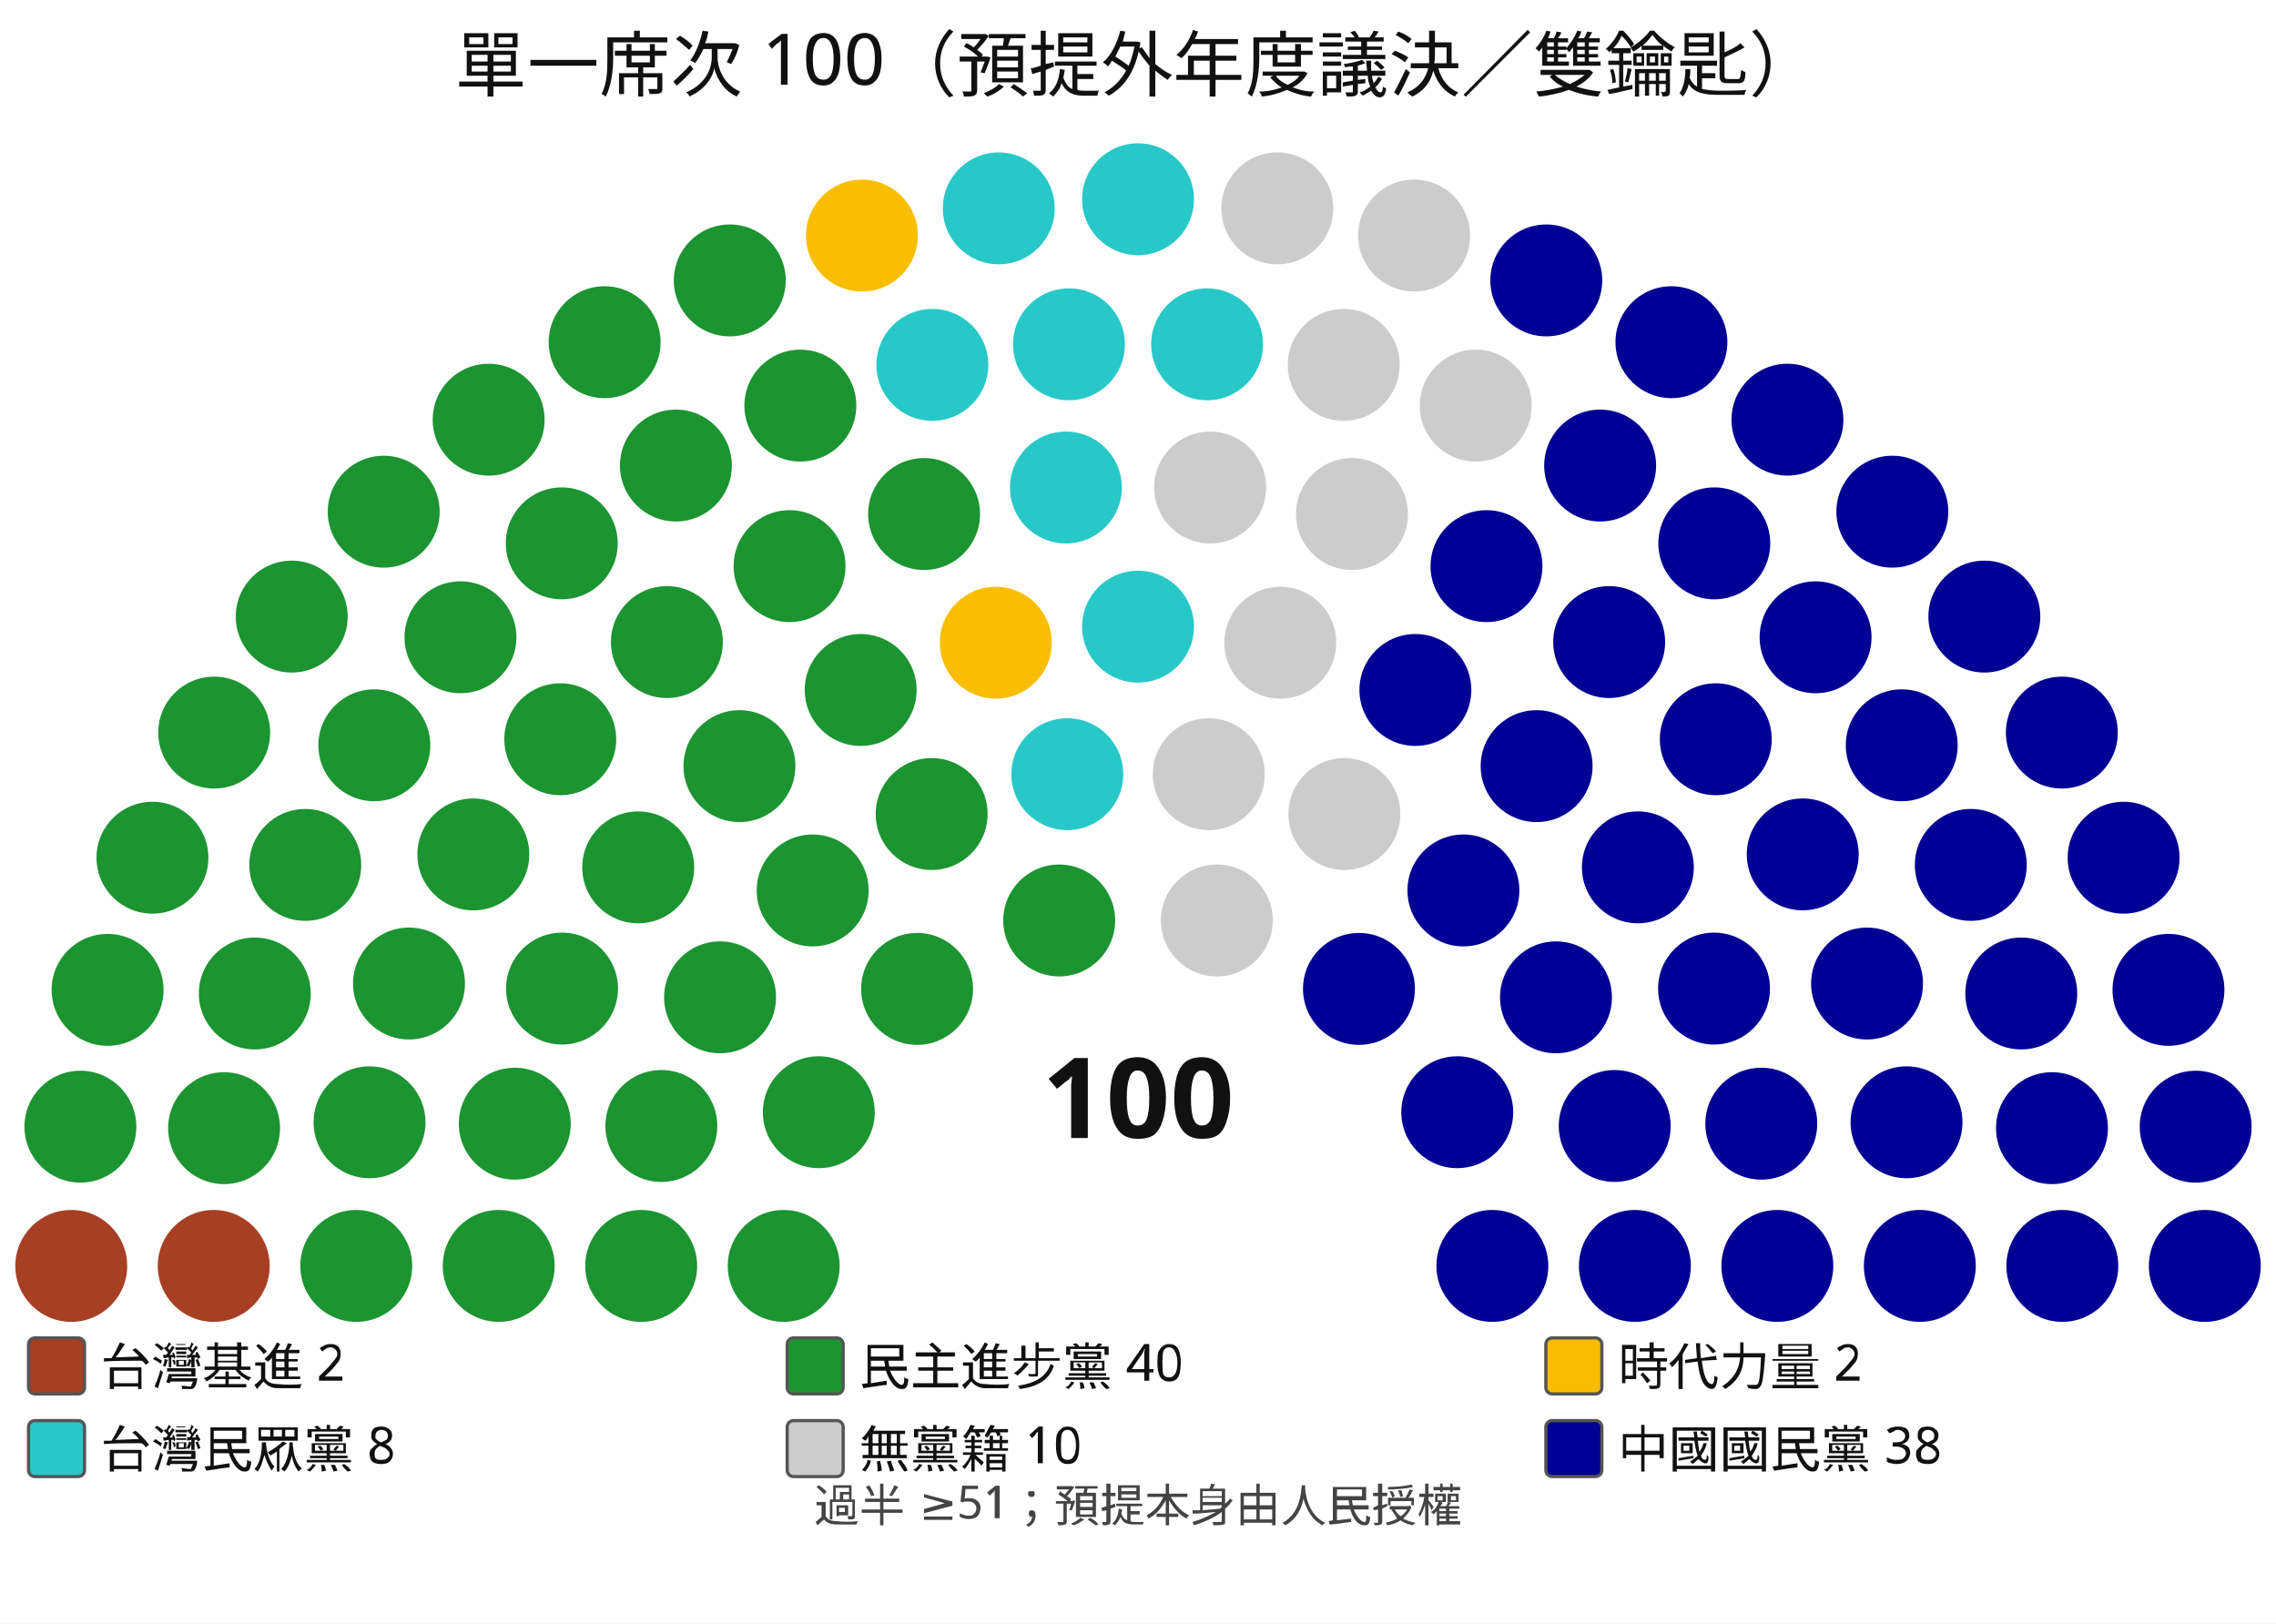
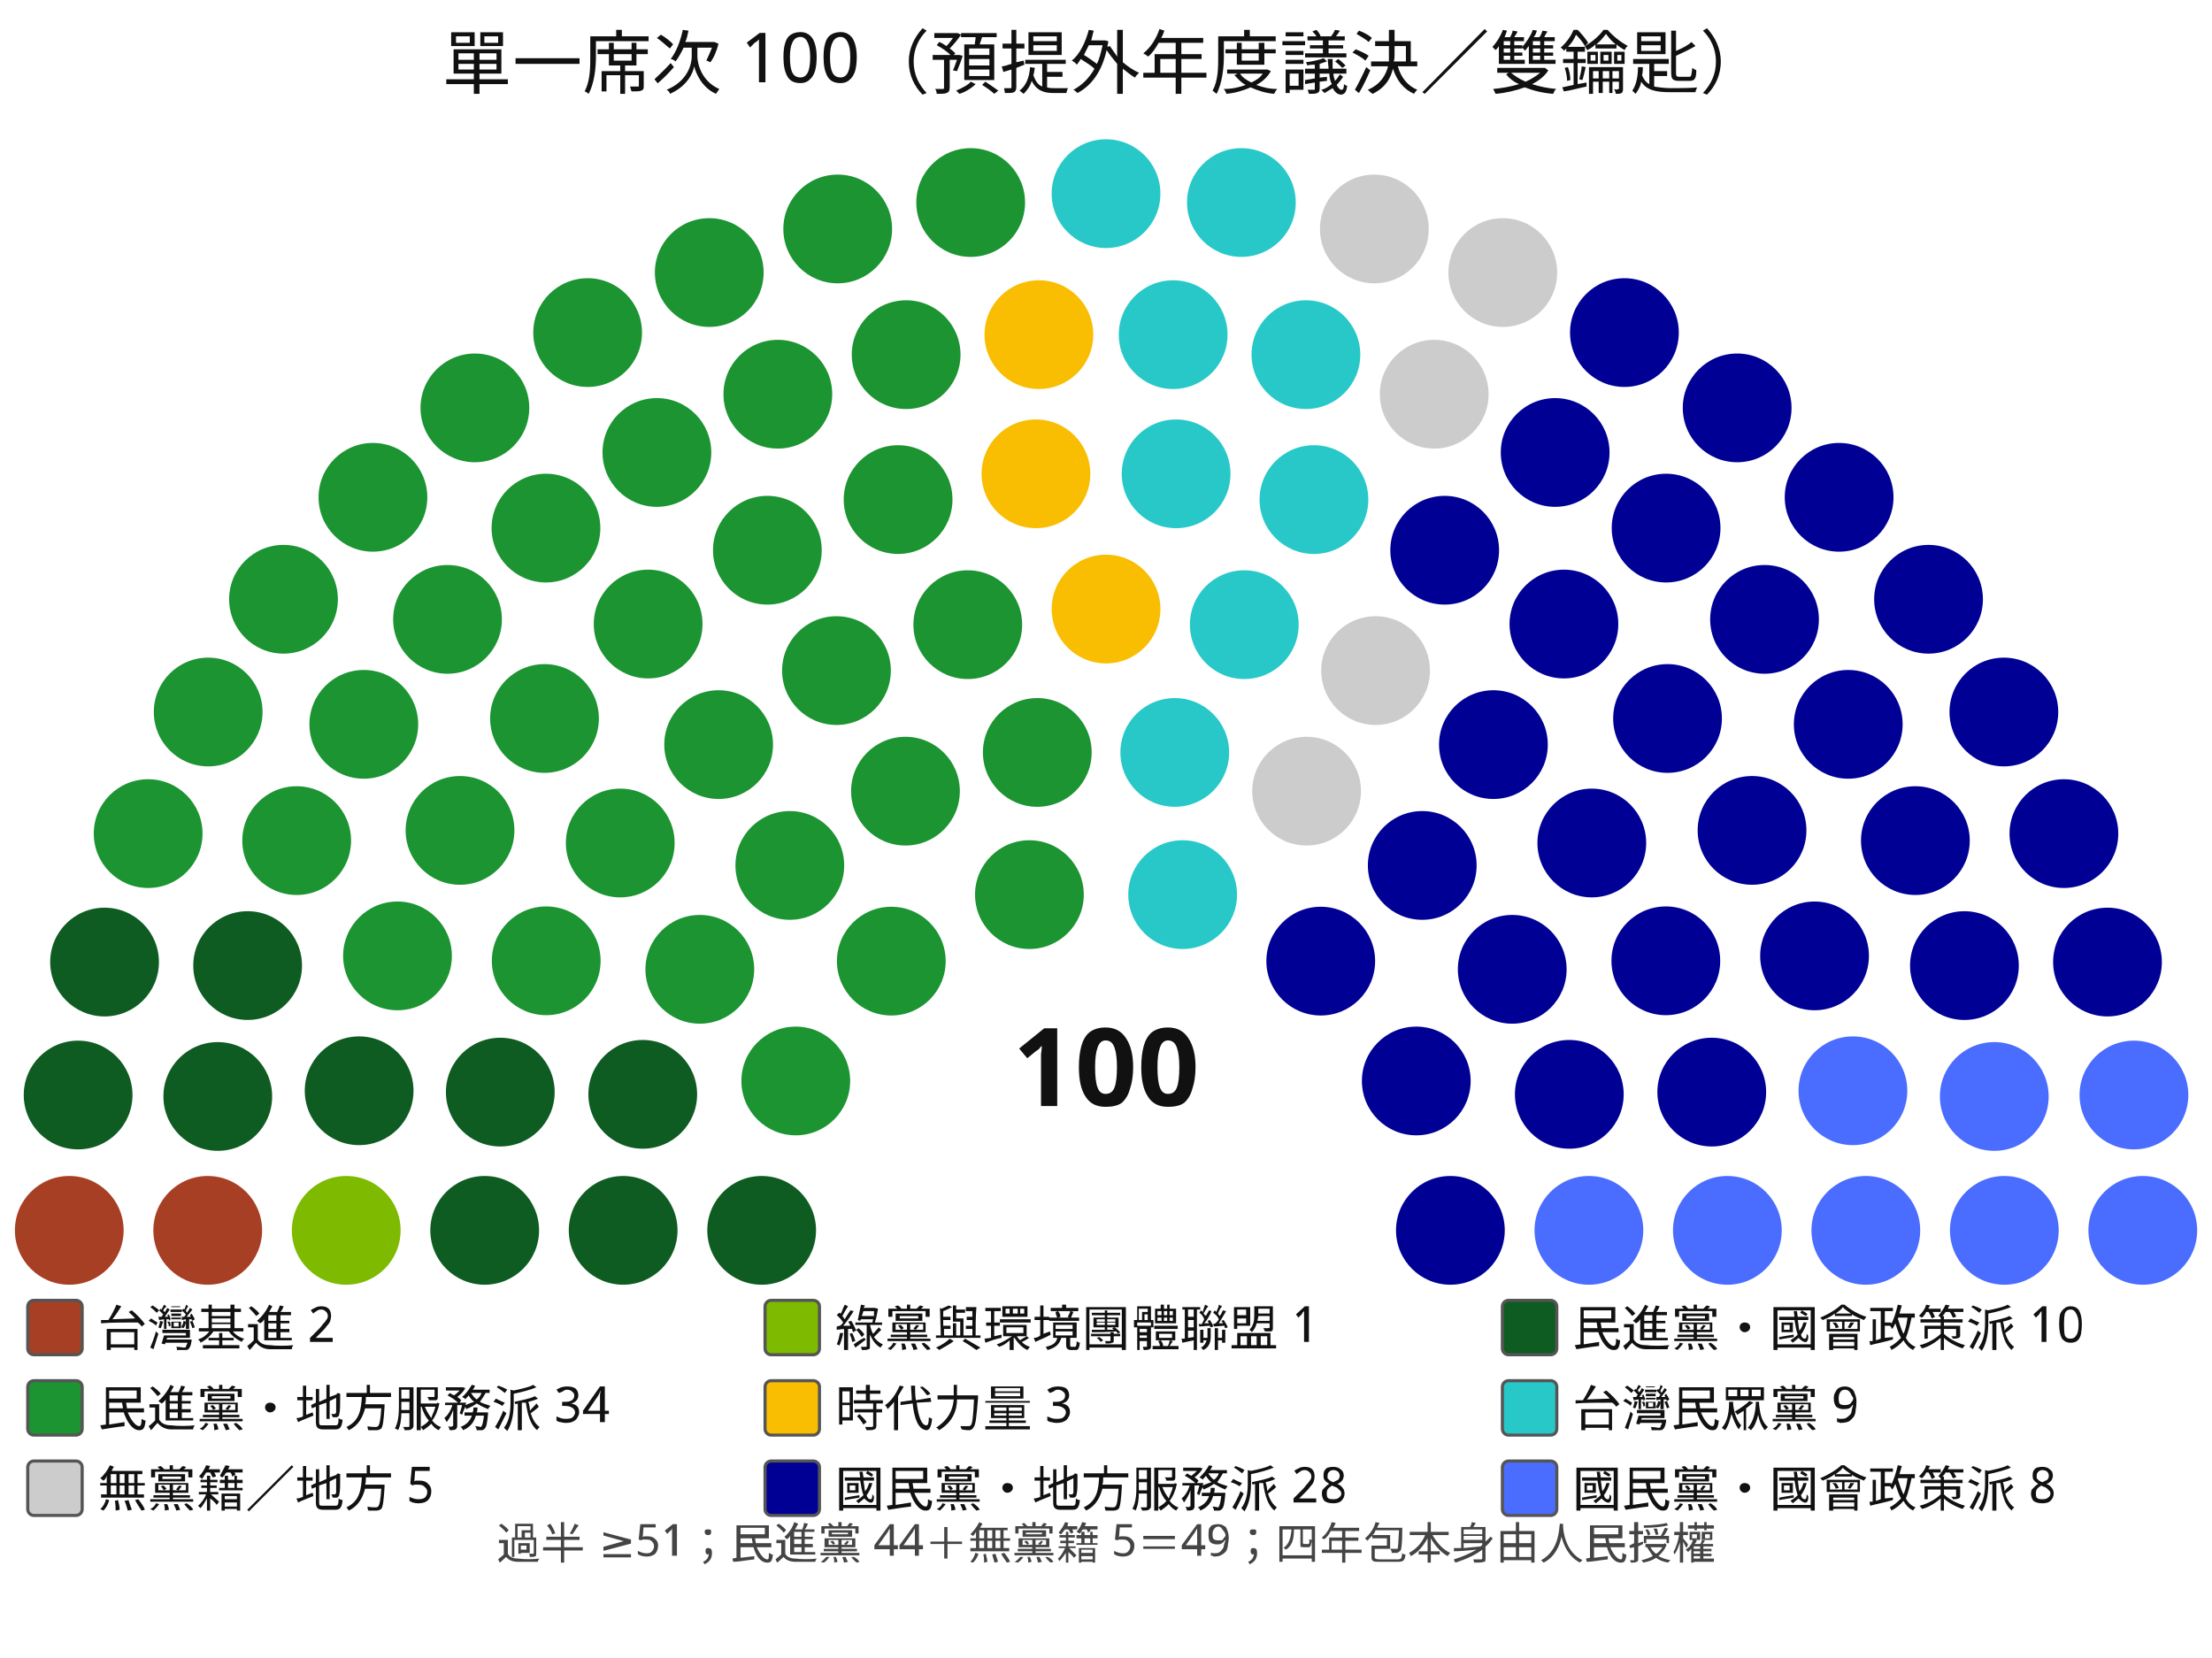
- <svg xmlns="http://www.w3.org/2000/svg" viewBox="-21.336 -23.736 42.671 30.436" role="img" aria-label="單一席次 100（預提外年度議決／雙鑰匙）">
-   <rect x="-21.336" y="-23.736" width="42.671" height="30.436" fill="#ffffff" />
+ <svg xmlns="http://www.w3.org/2000/svg" viewBox="-21.336 -23.736 42.671 31.986" role="img" aria-label="單一席次 100（預提外年度議決／雙鑰匙）">
+   <rect x="-21.336" y="-23.736" width="42.671" height="31.986" fill="#ffffff" />
  <text x="0" y="-22.036" text-anchor="middle" font-family="Noto Sans, DejaVu Sans, sans-serif" font-size="1.35" fill="#111">單一席次 100（預提外年度議決／雙鑰匙）</text>
  <circle cx="-20" cy="-0" r="1.069" fill="#A73F24" stroke="#ffffff" stroke-width="0.04" />
-   <circle cx="-19.829" cy="-2.611" r="1.069" fill="#1B9431" stroke="#ffffff" stroke-width="0.04" />
-   <circle cx="-19.319" cy="-5.176" r="1.069" fill="#1B9431" stroke="#ffffff" stroke-width="0.04" />
+   <circle cx="-19.829" cy="-2.611" r="1.069" fill="#0E5C22" stroke="#ffffff" stroke-width="0.04" />
+   <circle cx="-19.319" cy="-5.176" r="1.069" fill="#0E5C22" stroke="#ffffff" stroke-width="0.04" />
  <circle cx="-18.478" cy="-7.654" r="1.069" fill="#1B9431" stroke="#ffffff" stroke-width="0.04" />
  <circle cx="-17.32" cy="-10" r="1.069" fill="#1B9431" stroke="#ffffff" stroke-width="0.04" />
  <circle cx="-15.867" cy="-12.175" r="1.069" fill="#1B9431" stroke="#ffffff" stroke-width="0.04" />
  <circle cx="-14.142" cy="-14.142" r="1.069" fill="#1B9431" stroke="#ffffff" stroke-width="0.04" />
  <circle cx="-12.175" cy="-15.867" r="1.069" fill="#1B9431" stroke="#ffffff" stroke-width="0.04" />
  <circle cx="-10" cy="-17.32" r="1.069" fill="#1B9431" stroke="#ffffff" stroke-width="0.04" />
  <circle cx="-7.654" cy="-18.478" r="1.069" fill="#1B9431" stroke="#ffffff" stroke-width="0.04" />
-   <circle cx="-5.176" cy="-19.319" r="1.069" fill="#F9BE01" stroke="#ffffff" stroke-width="0.04" />
-   <circle cx="-2.611" cy="-19.829" r="1.069" fill="#28C8C8" stroke="#ffffff" stroke-width="0.04" />
+   <circle cx="-5.176" cy="-19.319" r="1.069" fill="#1B9431" stroke="#ffffff" stroke-width="0.04" />
+   <circle cx="-2.611" cy="-19.829" r="1.069" fill="#1B9431" stroke="#ffffff" stroke-width="0.04" />
  <circle cx="0" cy="-20" r="1.069" fill="#28C8C8" stroke="#ffffff" stroke-width="0.04" />
-   <circle cx="2.611" cy="-19.829" r="1.069" fill="#CCCCCC" stroke="#ffffff" stroke-width="0.04" />
+   <circle cx="2.611" cy="-19.829" r="1.069" fill="#28C8C8" stroke="#ffffff" stroke-width="0.04" />
  <circle cx="5.176" cy="-19.319" r="1.069" fill="#CCCCCC" stroke="#ffffff" stroke-width="0.04" />
-   <circle cx="7.654" cy="-18.478" r="1.069" fill="#000095" stroke="#ffffff" stroke-width="0.04" />
+   <circle cx="7.654" cy="-18.478" r="1.069" fill="#CCCCCC" stroke="#ffffff" stroke-width="0.04" />
  <circle cx="10" cy="-17.32" r="1.069" fill="#000095" stroke="#ffffff" stroke-width="0.04" />
  <circle cx="12.175" cy="-15.867" r="1.069" fill="#000095" stroke="#ffffff" stroke-width="0.04" />
  <circle cx="14.142" cy="-14.142" r="1.069" fill="#000095" stroke="#ffffff" stroke-width="0.04" />
  <circle cx="15.867" cy="-12.175" r="1.069" fill="#000095" stroke="#ffffff" stroke-width="0.04" />
  <circle cx="17.32" cy="-10" r="1.069" fill="#000095" stroke="#ffffff" stroke-width="0.04" />
  <circle cx="18.478" cy="-7.654" r="1.069" fill="#000095" stroke="#ffffff" stroke-width="0.04" />
  <circle cx="19.319" cy="-5.176" r="1.069" fill="#000095" stroke="#ffffff" stroke-width="0.04" />
-   <circle cx="19.829" cy="-2.611" r="1.069" fill="#000095" stroke="#ffffff" stroke-width="0.04" />
-   <circle cx="20" cy="0" r="1.069" fill="#000095" stroke="#ffffff" stroke-width="0.04" />
+   <circle cx="19.829" cy="-2.611" r="1.069" fill="#4A6CFF" stroke="#ffffff" stroke-width="0.04" />
+   <circle cx="20" cy="0" r="1.069" fill="#4A6CFF" stroke="#ffffff" stroke-width="0.04" />
  <circle cx="-17.329" cy="-0" r="1.069" fill="#A73F24" stroke="#ffffff" stroke-width="0.04" />
-   <circle cx="-17.135" cy="-2.583" r="1.069" fill="#1B9431" stroke="#ffffff" stroke-width="0.04" />
-   <circle cx="-16.559" cy="-5.108" r="1.069" fill="#1B9431" stroke="#ffffff" stroke-width="0.04" />
+   <circle cx="-17.135" cy="-2.583" r="1.069" fill="#0E5C22" stroke="#ffffff" stroke-width="0.04" />
+   <circle cx="-16.559" cy="-5.108" r="1.069" fill="#0E5C22" stroke="#ffffff" stroke-width="0.04" />
  <circle cx="-15.613" cy="-7.519" r="1.069" fill="#1B9431" stroke="#ffffff" stroke-width="0.04" />
  <circle cx="-14.318" cy="-9.762" r="1.069" fill="#1B9431" stroke="#ffffff" stroke-width="0.04" />
  <circle cx="-12.703" cy="-11.787" r="1.069" fill="#1B9431" stroke="#ffffff" stroke-width="0.04" />
  <circle cx="-10.804" cy="-13.548" r="1.069" fill="#1B9431" stroke="#ffffff" stroke-width="0.04" />
  <circle cx="-8.664" cy="-15.007" r="1.069" fill="#1B9431" stroke="#ffffff" stroke-width="0.04" />
  <circle cx="-6.331" cy="-16.131" r="1.069" fill="#1B9431" stroke="#ffffff" stroke-width="0.04" />
-   <circle cx="-3.856" cy="-16.894" r="1.069" fill="#28C8C8" stroke="#ffffff" stroke-width="0.04" />
-   <circle cx="-1.295" cy="-17.28" r="1.069" fill="#28C8C8" stroke="#ffffff" stroke-width="0.04" />
+   <circle cx="-3.856" cy="-16.894" r="1.069" fill="#1B9431" stroke="#ffffff" stroke-width="0.04" />
+   <circle cx="-1.295" cy="-17.28" r="1.069" fill="#F9BE01" stroke="#ffffff" stroke-width="0.04" />
  <circle cx="1.295" cy="-17.28" r="1.069" fill="#28C8C8" stroke="#ffffff" stroke-width="0.04" />
-   <circle cx="3.856" cy="-16.894" r="1.069" fill="#CCCCCC" stroke="#ffffff" stroke-width="0.04" />
+   <circle cx="3.856" cy="-16.894" r="1.069" fill="#28C8C8" stroke="#ffffff" stroke-width="0.04" />
  <circle cx="6.331" cy="-16.131" r="1.069" fill="#CCCCCC" stroke="#ffffff" stroke-width="0.04" />
  <circle cx="8.664" cy="-15.007" r="1.069" fill="#000095" stroke="#ffffff" stroke-width="0.04" />
  <circle cx="10.804" cy="-13.548" r="1.069" fill="#000095" stroke="#ffffff" stroke-width="0.04" />
  <circle cx="12.703" cy="-11.787" r="1.069" fill="#000095" stroke="#ffffff" stroke-width="0.04" />
  <circle cx="14.318" cy="-9.762" r="1.069" fill="#000095" stroke="#ffffff" stroke-width="0.04" />
  <circle cx="15.613" cy="-7.519" r="1.069" fill="#000095" stroke="#ffffff" stroke-width="0.04" />
  <circle cx="16.559" cy="-5.108" r="1.069" fill="#000095" stroke="#ffffff" stroke-width="0.04" />
-   <circle cx="17.135" cy="-2.583" r="1.069" fill="#000095" stroke="#ffffff" stroke-width="0.04" />
-   <circle cx="17.329" cy="-0" r="1.069" fill="#000095" stroke="#ffffff" stroke-width="0.04" />
-   <circle cx="-14.657" cy="-0" r="1.069" fill="#1B9431" stroke="#ffffff" stroke-width="0.04" />
-   <circle cx="-14.408" cy="-2.693" r="1.069" fill="#1B9431" stroke="#ffffff" stroke-width="0.04" />
+   <circle cx="17.135" cy="-2.583" r="1.069" fill="#4A6CFF" stroke="#ffffff" stroke-width="0.04" />
+   <circle cx="17.329" cy="-0" r="1.069" fill="#4A6CFF" stroke="#ffffff" stroke-width="0.04" />
+   <circle cx="-14.657" cy="-0" r="1.069" fill="#7DBA00" stroke="#ffffff" stroke-width="0.04" />
+   <circle cx="-14.408" cy="-2.693" r="1.069" fill="#0E5C22" stroke="#ffffff" stroke-width="0.04" />
  <circle cx="-13.668" cy="-5.295" r="1.069" fill="#1B9431" stroke="#ffffff" stroke-width="0.04" />
  <circle cx="-12.462" cy="-7.716" r="1.069" fill="#1B9431" stroke="#ffffff" stroke-width="0.04" />
  <circle cx="-10.832" cy="-9.875" r="1.069" fill="#1B9431" stroke="#ffffff" stroke-width="0.04" />
  <circle cx="-8.833" cy="-11.697" r="1.069" fill="#1B9431" stroke="#ffffff" stroke-width="0.04" />
  <circle cx="-6.533" cy="-13.121" r="1.069" fill="#1B9431" stroke="#ffffff" stroke-width="0.04" />
  <circle cx="-4.011" cy="-14.098" r="1.069" fill="#1B9431" stroke="#ffffff" stroke-width="0.04" />
-   <circle cx="-1.352" cy="-14.595" r="1.069" fill="#28C8C8" stroke="#ffffff" stroke-width="0.04" />
-   <circle cx="1.352" cy="-14.595" r="1.069" fill="#CCCCCC" stroke="#ffffff" stroke-width="0.04" />
-   <circle cx="4.011" cy="-14.098" r="1.069" fill="#CCCCCC" stroke="#ffffff" stroke-width="0.04" />
+   <circle cx="-1.352" cy="-14.595" r="1.069" fill="#F9BE01" stroke="#ffffff" stroke-width="0.04" />
+   <circle cx="1.352" cy="-14.595" r="1.069" fill="#28C8C8" stroke="#ffffff" stroke-width="0.04" />
+   <circle cx="4.011" cy="-14.098" r="1.069" fill="#28C8C8" stroke="#ffffff" stroke-width="0.04" />
  <circle cx="6.533" cy="-13.121" r="1.069" fill="#000095" stroke="#ffffff" stroke-width="0.04" />
  <circle cx="8.833" cy="-11.697" r="1.069" fill="#000095" stroke="#ffffff" stroke-width="0.04" />
  <circle cx="10.832" cy="-9.875" r="1.069" fill="#000095" stroke="#ffffff" stroke-width="0.04" />
  <circle cx="12.462" cy="-7.716" r="1.069" fill="#000095" stroke="#ffffff" stroke-width="0.04" />
  <circle cx="13.668" cy="-5.295" r="1.069" fill="#000095" stroke="#ffffff" stroke-width="0.04" />
-   <circle cx="14.408" cy="-2.693" r="1.069" fill="#000095" stroke="#ffffff" stroke-width="0.04" />
-   <circle cx="14.657" cy="0" r="1.069" fill="#000095" stroke="#ffffff" stroke-width="0.04" />
-   <circle cx="-11.986" cy="-0" r="1.069" fill="#1B9431" stroke="#ffffff" stroke-width="0.04" />
-   <circle cx="-11.685" cy="-2.667" r="1.069" fill="#1B9431" stroke="#ffffff" stroke-width="0.04" />
+   <circle cx="14.408" cy="-2.693" r="1.069" fill="#4A6CFF" stroke="#ffffff" stroke-width="0.04" />
+   <circle cx="14.657" cy="0" r="1.069" fill="#4A6CFF" stroke="#ffffff" stroke-width="0.04" />
+   <circle cx="-11.986" cy="-0" r="1.069" fill="#0E5C22" stroke="#ffffff" stroke-width="0.04" />
+   <circle cx="-11.685" cy="-2.667" r="1.069" fill="#0E5C22" stroke="#ffffff" stroke-width="0.04" />
  <circle cx="-10.799" cy="-5.2" r="1.069" fill="#1B9431" stroke="#ffffff" stroke-width="0.04" />
  <circle cx="-9.371" cy="-7.473" r="1.069" fill="#1B9431" stroke="#ffffff" stroke-width="0.04" />
  <circle cx="-7.473" cy="-9.371" r="1.069" fill="#1B9431" stroke="#ffffff" stroke-width="0.04" />
  <circle cx="-5.2" cy="-10.799" r="1.069" fill="#1B9431" stroke="#ffffff" stroke-width="0.04" />
-   <circle cx="-2.667" cy="-11.685" r="1.069" fill="#F9BE01" stroke="#ffffff" stroke-width="0.04" />
-   <circle cx="0" cy="-11.986" r="1.069" fill="#28C8C8" stroke="#ffffff" stroke-width="0.04" />
-   <circle cx="2.667" cy="-11.685" r="1.069" fill="#CCCCCC" stroke="#ffffff" stroke-width="0.04" />
-   <circle cx="5.2" cy="-10.799" r="1.069" fill="#000095" stroke="#ffffff" stroke-width="0.04" />
+   <circle cx="-2.667" cy="-11.685" r="1.069" fill="#1B9431" stroke="#ffffff" stroke-width="0.04" />
+   <circle cx="0" cy="-11.986" r="1.069" fill="#F9BE01" stroke="#ffffff" stroke-width="0.04" />
+   <circle cx="2.667" cy="-11.685" r="1.069" fill="#28C8C8" stroke="#ffffff" stroke-width="0.04" />
+   <circle cx="5.2" cy="-10.799" r="1.069" fill="#CCCCCC" stroke="#ffffff" stroke-width="0.04" />
  <circle cx="7.473" cy="-9.371" r="1.069" fill="#000095" stroke="#ffffff" stroke-width="0.04" />
  <circle cx="9.371" cy="-7.473" r="1.069" fill="#000095" stroke="#ffffff" stroke-width="0.04" />
  <circle cx="10.799" cy="-5.2" r="1.069" fill="#000095" stroke="#ffffff" stroke-width="0.04" />
  <circle cx="11.685" cy="-2.667" r="1.069" fill="#000095" stroke="#ffffff" stroke-width="0.04" />
-   <circle cx="11.986" cy="0" r="1.069" fill="#000095" stroke="#ffffff" stroke-width="0.04" />
-   <circle cx="-9.315" cy="-0" r="1.069" fill="#1B9431" stroke="#ffffff" stroke-width="0.04" />
-   <circle cx="-8.937" cy="-2.624" r="1.069" fill="#1B9431" stroke="#ffffff" stroke-width="0.04" />
+   <circle cx="11.986" cy="0" r="1.069" fill="#4A6CFF" stroke="#ffffff" stroke-width="0.04" />
+   <circle cx="-9.315" cy="-0" r="1.069" fill="#0E5C22" stroke="#ffffff" stroke-width="0.04" />
+   <circle cx="-8.937" cy="-2.624" r="1.069" fill="#0E5C22" stroke="#ffffff" stroke-width="0.04" />
  <circle cx="-7.836" cy="-5.036" r="1.069" fill="#1B9431" stroke="#ffffff" stroke-width="0.04" />
  <circle cx="-6.1" cy="-7.04" r="1.069" fill="#1B9431" stroke="#ffffff" stroke-width="0.04" />
  <circle cx="-3.869" cy="-8.473" r="1.069" fill="#1B9431" stroke="#ffffff" stroke-width="0.04" />
-   <circle cx="-1.326" cy="-9.22" r="1.069" fill="#28C8C8" stroke="#ffffff" stroke-width="0.04" />
-   <circle cx="1.326" cy="-9.22" r="1.069" fill="#CCCCCC" stroke="#ffffff" stroke-width="0.04" />
+   <circle cx="-1.326" cy="-9.22" r="1.069" fill="#1B9431" stroke="#ffffff" stroke-width="0.04" />
+   <circle cx="1.326" cy="-9.22" r="1.069" fill="#28C8C8" stroke="#ffffff" stroke-width="0.04" />
  <circle cx="3.869" cy="-8.473" r="1.069" fill="#CCCCCC" stroke="#ffffff" stroke-width="0.04" />
  <circle cx="6.1" cy="-7.04" r="1.069" fill="#000095" stroke="#ffffff" stroke-width="0.04" />
  <circle cx="7.836" cy="-5.036" r="1.069" fill="#000095" stroke="#ffffff" stroke-width="0.04" />
  <circle cx="8.937" cy="-2.624" r="1.069" fill="#000095" stroke="#ffffff" stroke-width="0.04" />
-   <circle cx="9.315" cy="0" r="1.069" fill="#000095" stroke="#ffffff" stroke-width="0.04" />
-   <circle cx="-6.643" cy="-0" r="1.069" fill="#1B9431" stroke="#ffffff" stroke-width="0.04" />
+   <circle cx="9.315" cy="0" r="1.069" fill="#4A6CFF" stroke="#ffffff" stroke-width="0.04" />
+   <circle cx="-6.643" cy="-0" r="1.069" fill="#0E5C22" stroke="#ffffff" stroke-width="0.04" />
  <circle cx="-5.985" cy="-2.882" r="1.069" fill="#1B9431" stroke="#ffffff" stroke-width="0.04" />
  <circle cx="-4.142" cy="-5.194" r="1.069" fill="#1B9431" stroke="#ffffff" stroke-width="0.04" />
  <circle cx="-1.478" cy="-6.477" r="1.069" fill="#1B9431" stroke="#ffffff" stroke-width="0.04" />
-   <circle cx="1.478" cy="-6.477" r="1.069" fill="#CCCCCC" stroke="#ffffff" stroke-width="0.04" />
+   <circle cx="1.478" cy="-6.477" r="1.069" fill="#28C8C8" stroke="#ffffff" stroke-width="0.04" />
  <circle cx="4.142" cy="-5.194" r="1.069" fill="#000095" stroke="#ffffff" stroke-width="0.04" />
  <circle cx="5.985" cy="-2.882" r="1.069" fill="#000095" stroke="#ffffff" stroke-width="0.04" />
  <circle cx="6.643" cy="0" r="1.069" fill="#000095" stroke="#ffffff" stroke-width="0.04" />
  <text x="0" y="-2.400" text-anchor="middle" font-family="Noto Sans, DejaVu Sans, sans-serif" font-size="2.1" font-weight="700" fill="#111">100</text>
  <rect x="-20.801" y="1.350" width="1.05" height="1.05" fill="#A73F24" stroke="#555" stroke-width="0.06" rx="0.12" />
  <text x="-19.451" y="2.230" font-family="Noto Sans, DejaVu Sans, sans-serif" font-size="0.95" fill="#111">台灣基進 2</text>
-   <rect x="-6.578" y="1.350" width="1.05" height="1.05" fill="#1B9431" stroke="#555" stroke-width="0.06" rx="0.12" />
-   <text x="-5.228" y="2.230" font-family="Noto Sans, DejaVu Sans, sans-serif" font-size="0.95" fill="#111">民主進步黨 40</text>
-   <rect x="7.646" y="1.350" width="1.05" height="1.05" fill="#F9BE01" stroke="#555" stroke-width="0.06" rx="0.12" />
-   <text x="8.996" y="2.230" font-family="Noto Sans, DejaVu Sans, sans-serif" font-size="0.95" fill="#111">時代力量 2</text>
-   <rect x="-20.801" y="2.900" width="1.05" height="1.05" fill="#28C8C8" stroke="#555" stroke-width="0.06" rx="0.12" />
-   <text x="-19.451" y="3.780" font-family="Noto Sans, DejaVu Sans, sans-serif" font-size="0.95" fill="#111">台灣民眾黨 8</text>
-   <rect x="-6.578" y="2.900" width="1.05" height="1.05" fill="#CCCCCC" stroke="#555" stroke-width="0.06" rx="0.12" />
-   <text x="-5.228" y="3.780" font-family="Noto Sans, DejaVu Sans, sans-serif" font-size="0.95" fill="#111">無黨籍 10</text>
-   <rect x="7.646" y="2.900" width="1.05" height="1.05" fill="#000095" stroke="#555" stroke-width="0.06" rx="0.12" />
-   <text x="8.996" y="3.780" font-family="Noto Sans, DejaVu Sans, sans-serif" font-size="0.95" fill="#111">中國國民黨 38</text>
-   <text x="0" y="4.800" text-anchor="middle" font-family="Noto Sans, DejaVu Sans, sans-serif" font-size="0.85" fill="#444">過半 ≥51；預提本身由人民授權</text>
+   <rect x="-6.578" y="1.350" width="1.05" height="1.05" fill="#7DBA00" stroke="#555" stroke-width="0.06" rx="0.12" />
+   <text x="-5.228" y="2.230" font-family="Noto Sans, DejaVu Sans, sans-serif" font-size="0.95" fill="#111">綠黨與環境團體聯盟 1</text>
+   <rect x="7.646" y="1.350" width="1.05" height="1.05" fill="#0E5C22" stroke="#555" stroke-width="0.06" rx="0.12" />
+   <text x="8.996" y="2.230" font-family="Noto Sans, DejaVu Sans, sans-serif" font-size="0.95" fill="#111">民進黨・國會政策派 10</text>
+   <rect x="-20.801" y="2.900" width="1.05" height="1.05" fill="#1B9431" stroke="#555" stroke-width="0.06" rx="0.12" />
+   <text x="-19.451" y="3.780" font-family="Noto Sans, DejaVu Sans, sans-serif" font-size="0.95" fill="#111">民進黨・地方服務派 34</text>
+   <rect x="-6.578" y="2.900" width="1.05" height="1.05" fill="#F9BE01" stroke="#555" stroke-width="0.06" rx="0.12" />
+   <text x="-5.228" y="3.780" font-family="Noto Sans, DejaVu Sans, sans-serif" font-size="0.95" fill="#111">時代力量 3</text>
+   <rect x="7.646" y="2.900" width="1.05" height="1.05" fill="#28C8C8" stroke="#555" stroke-width="0.06" rx="0.12" />
+   <text x="8.996" y="3.780" font-family="Noto Sans, DejaVu Sans, sans-serif" font-size="0.95" fill="#111">台灣民眾黨 9</text>
+   <rect x="-20.801" y="4.450" width="1.05" height="1.05" fill="#CCCCCC" stroke="#555" stroke-width="0.06" rx="0.12" />
+   <text x="-19.451" y="5.330" font-family="Noto Sans, DejaVu Sans, sans-serif" font-size="0.95" fill="#111">無黨籍／地方 5</text>
+   <rect x="-6.578" y="4.450" width="1.05" height="1.05" fill="#000095" stroke="#555" stroke-width="0.06" rx="0.12" />
+   <text x="-5.228" y="5.330" font-family="Noto Sans, DejaVu Sans, sans-serif" font-size="0.95" fill="#111">國民黨・地方服務派 28</text>
+   <rect x="7.646" y="4.450" width="1.05" height="1.05" fill="#4A6CFF" stroke="#555" stroke-width="0.06" rx="0.12" />
+   <text x="8.996" y="5.330" font-family="Noto Sans, DejaVu Sans, sans-serif" font-size="0.95" fill="#111">國民黨・國會政策派 8</text>
+   <text x="0" y="6.350" text-anchor="middle" font-family="Noto Sans, DejaVu Sans, sans-serif" font-size="0.85" fill="#444">過半 ≥51；民進黨 44＋無黨籍 5＝49；四年包本身由人民授權</text>
</svg>
